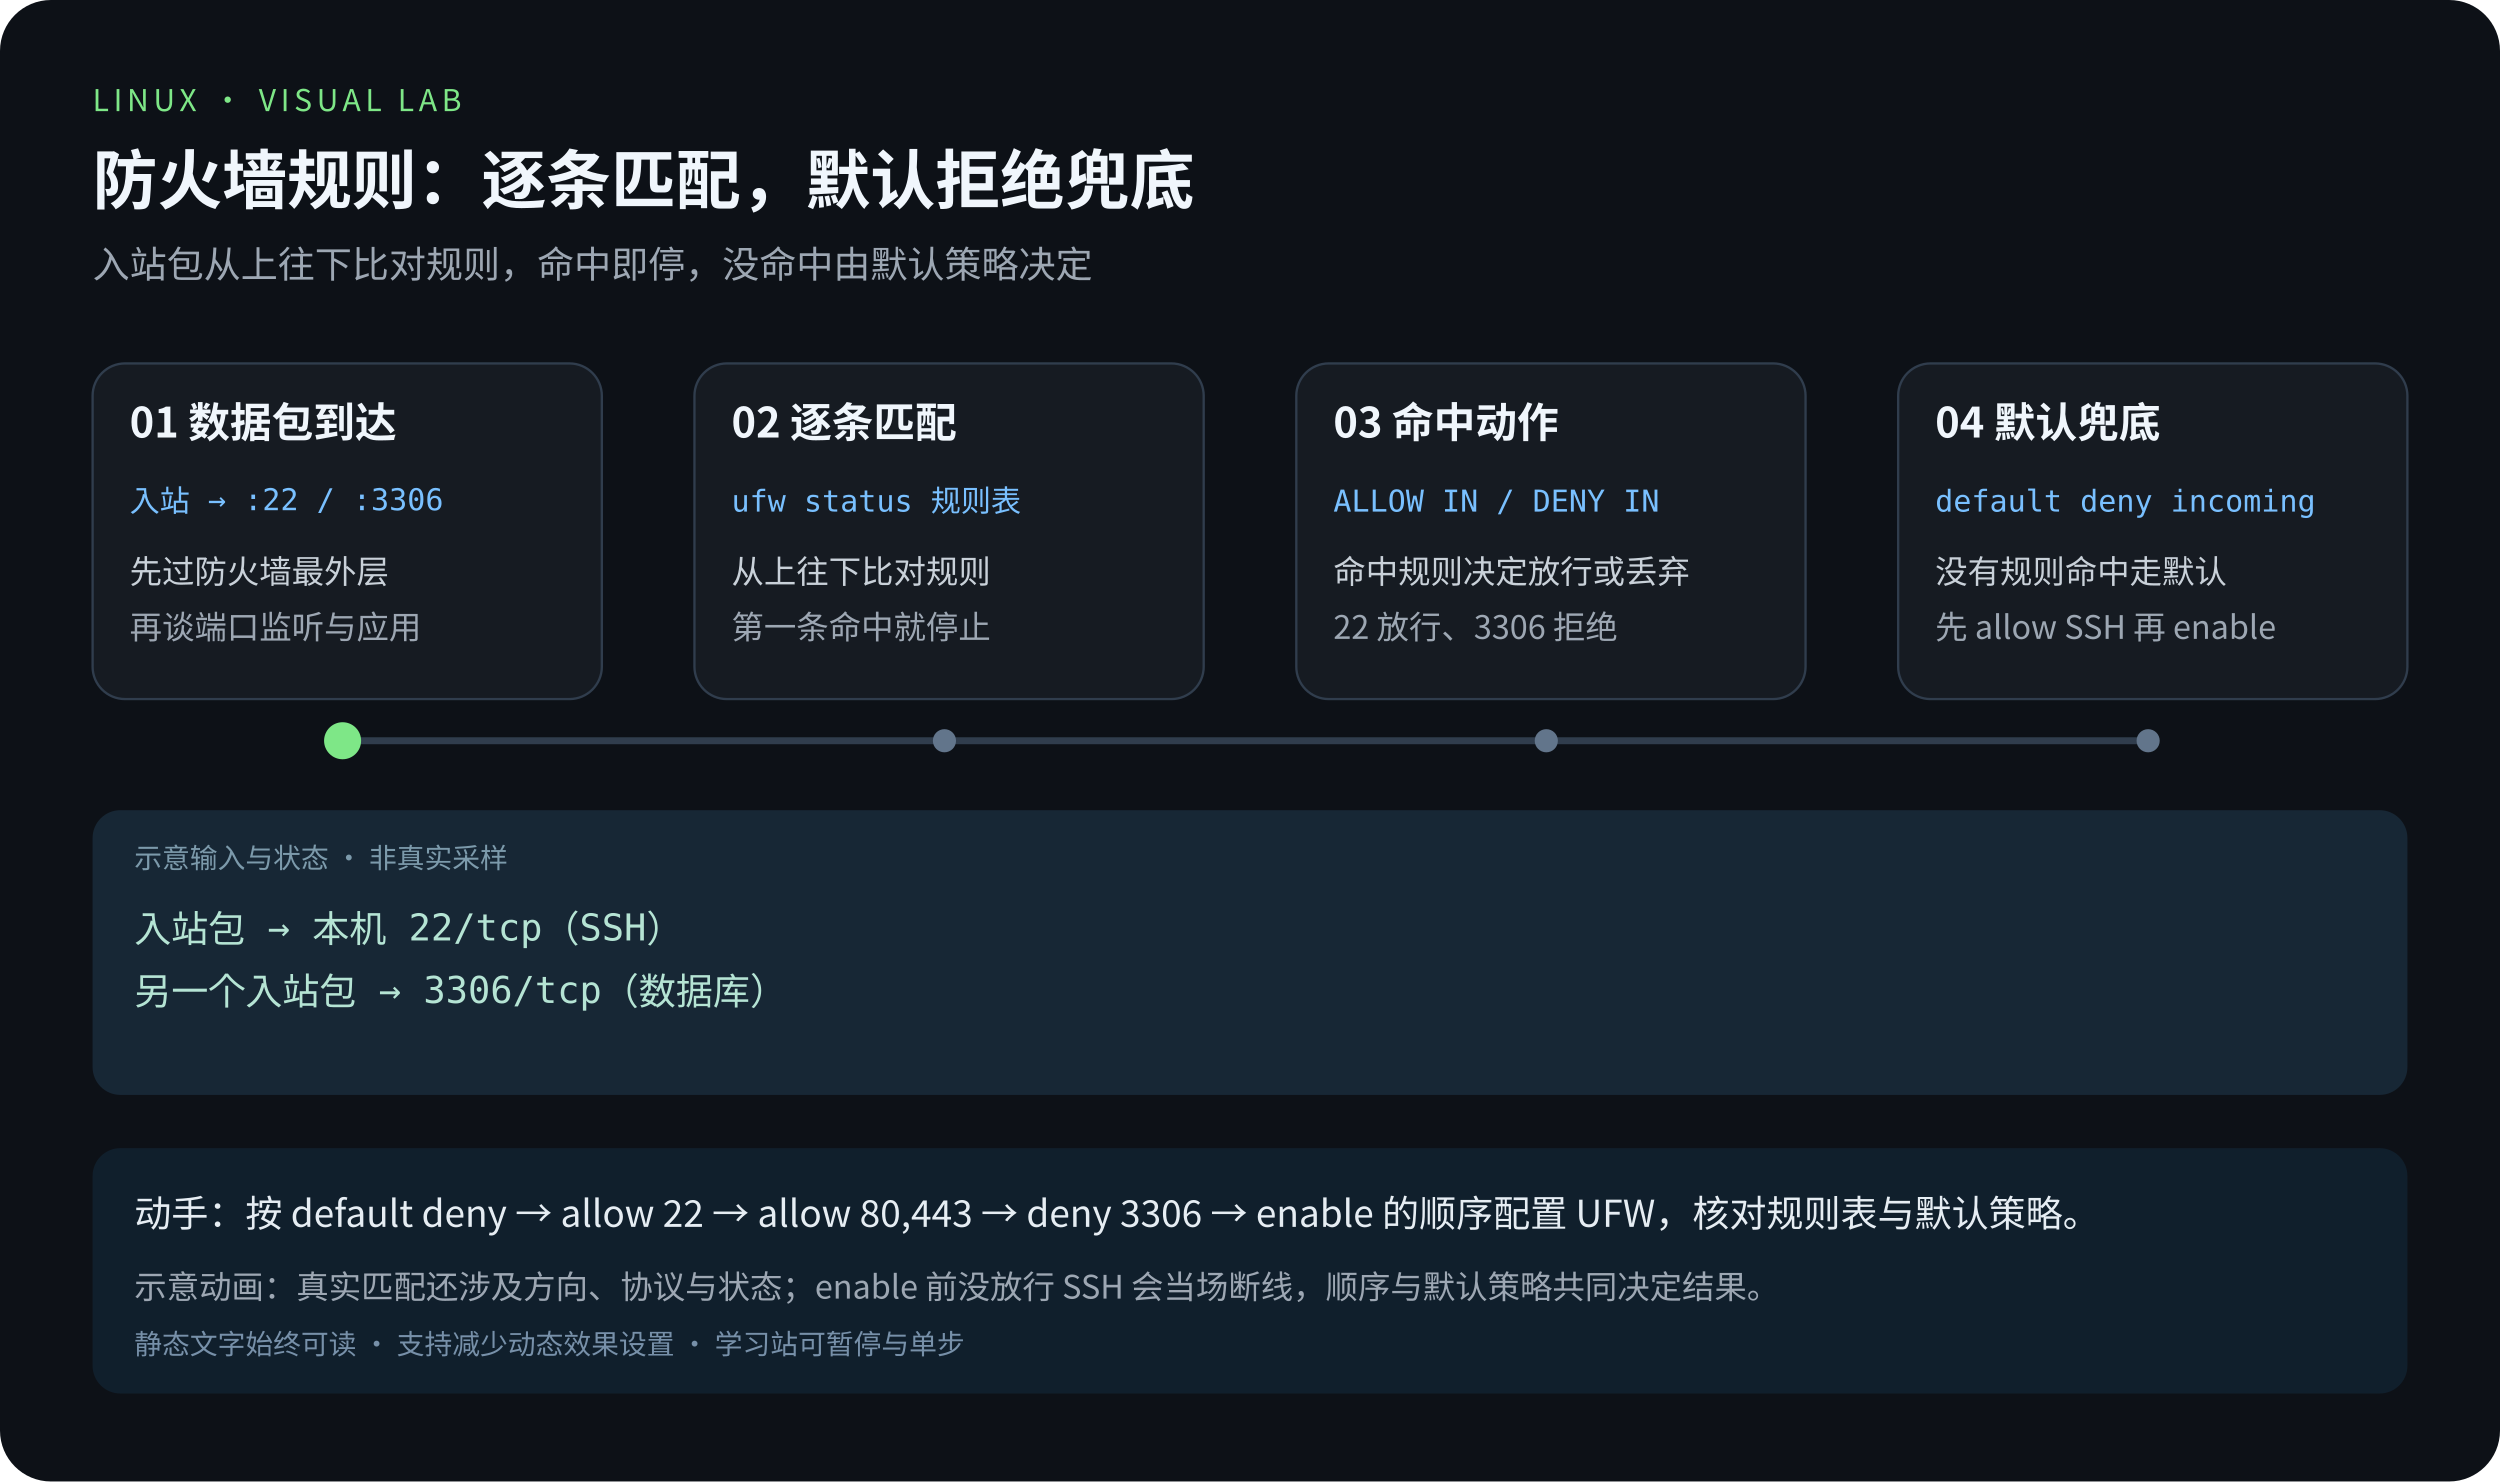
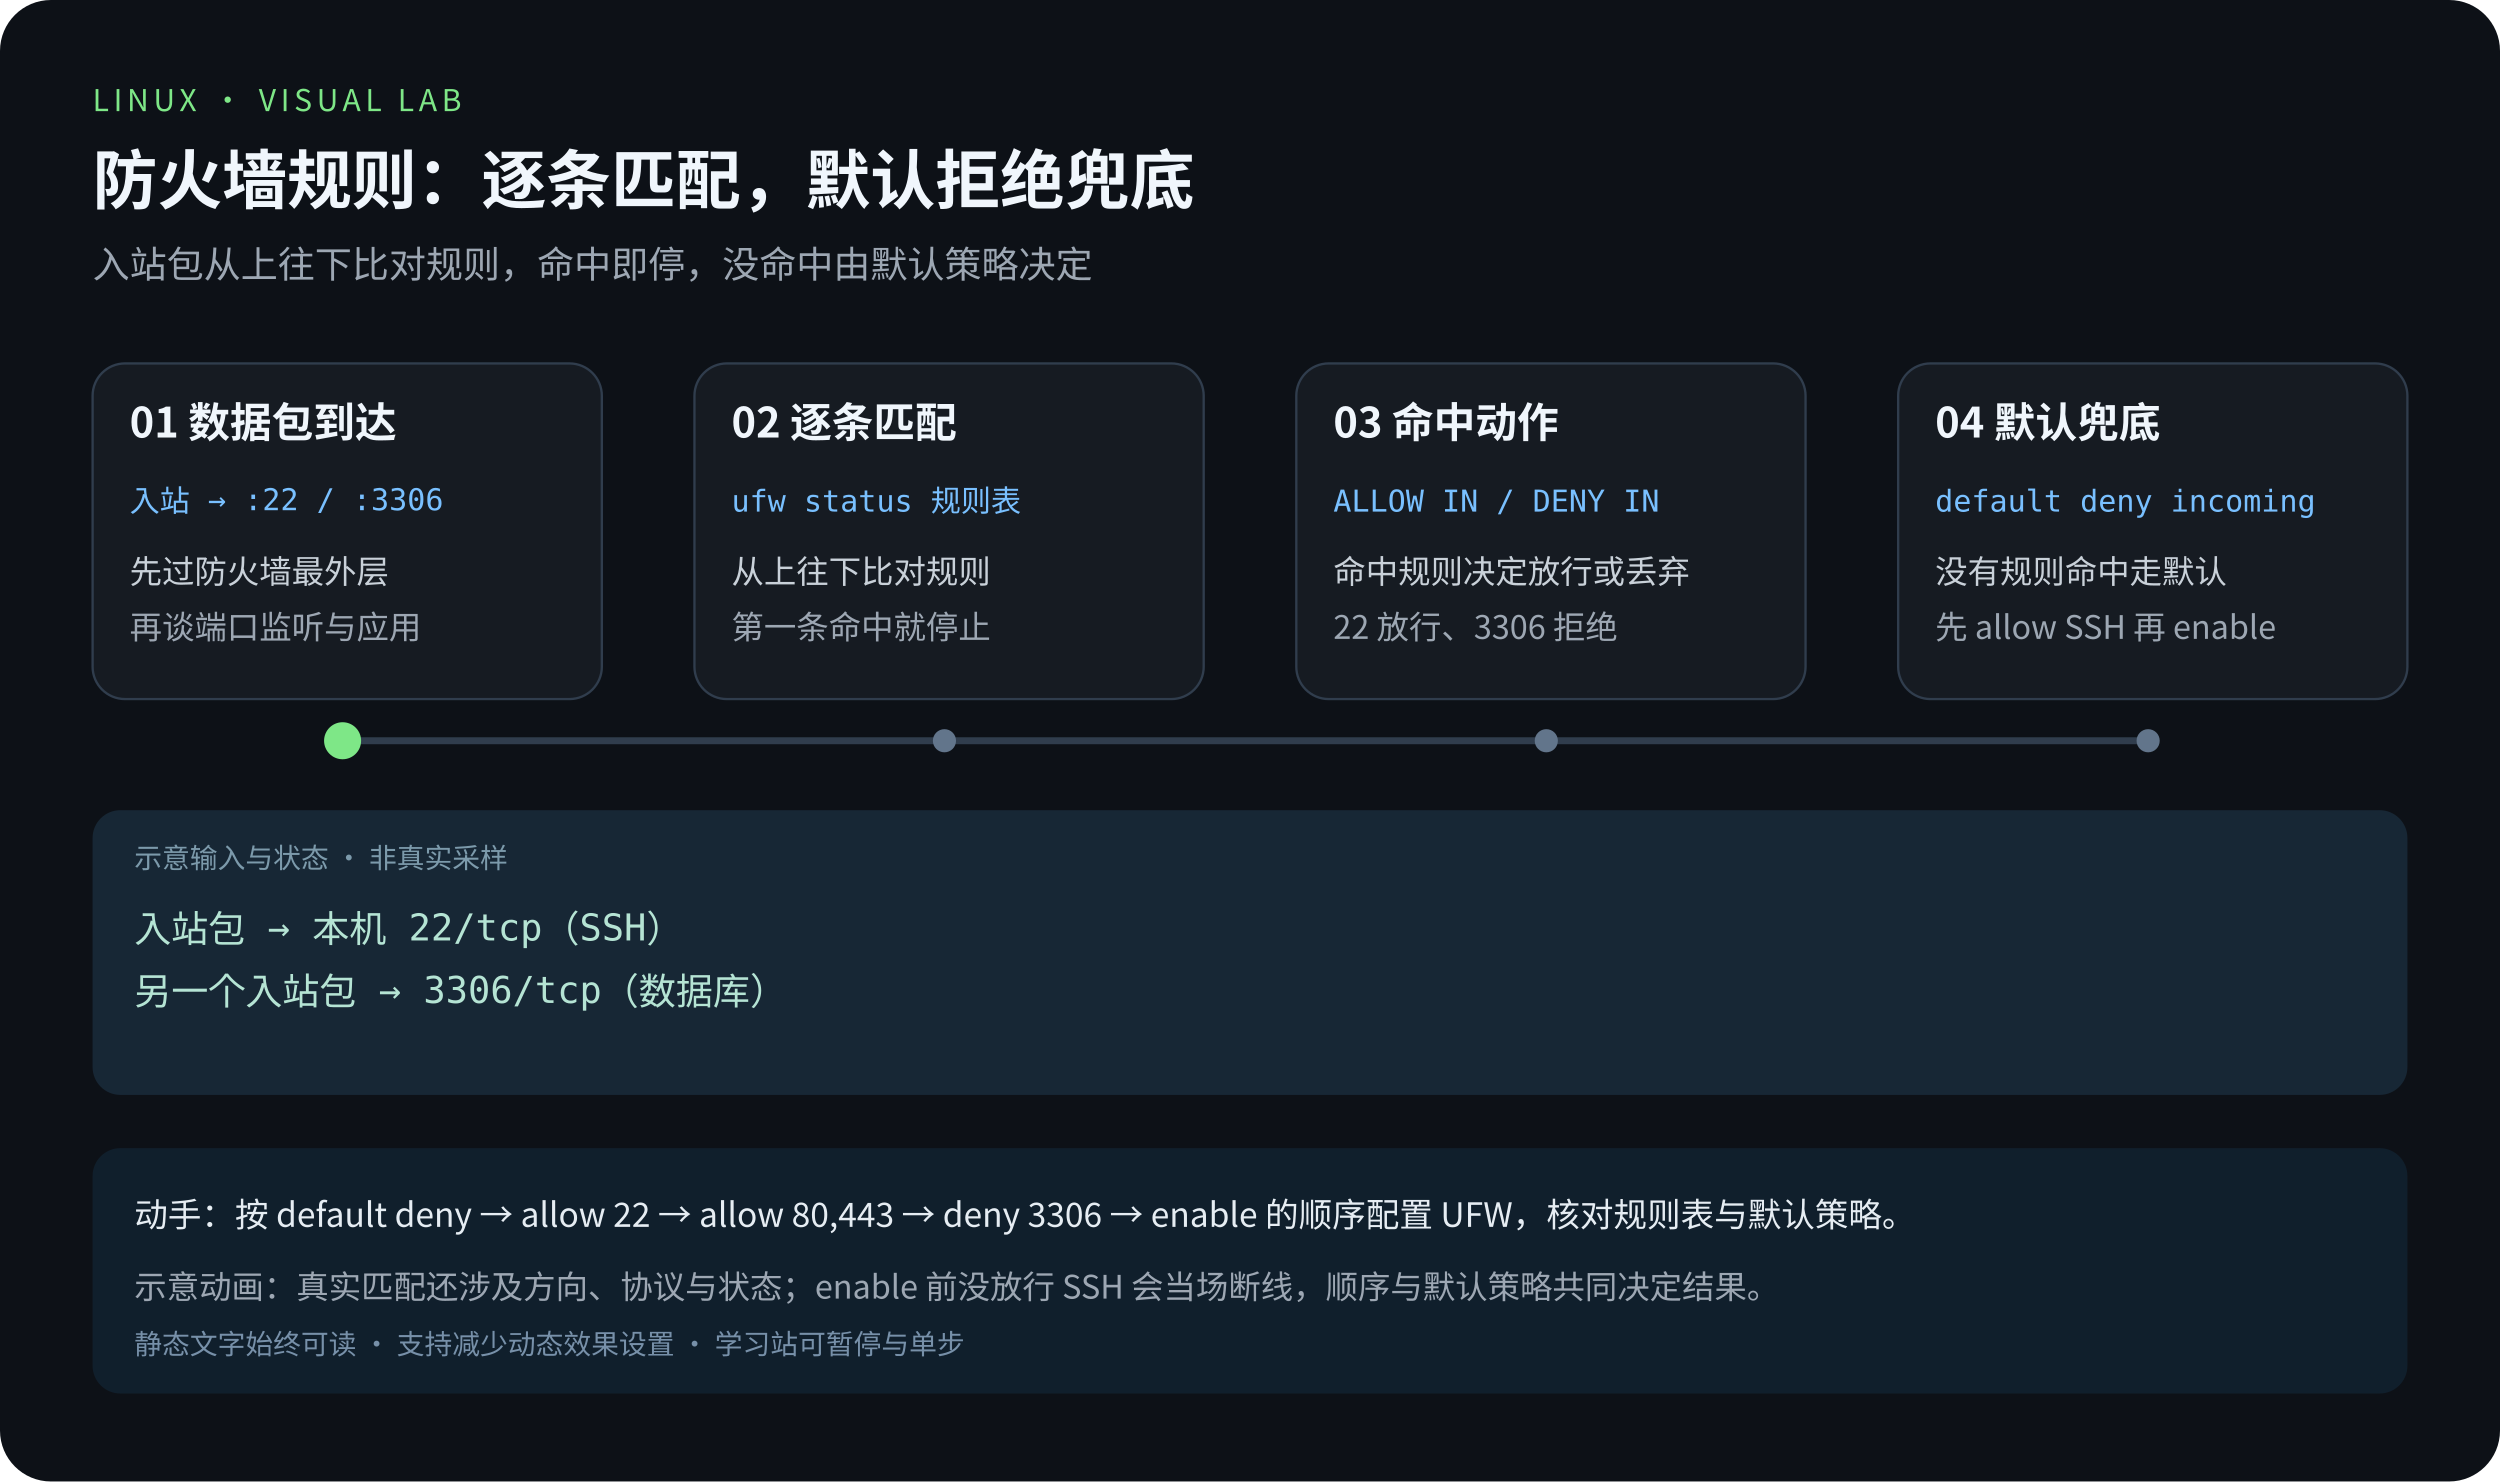
<svg xmlns="http://www.w3.org/2000/svg" width="1080" height="640" viewBox="0 0 1080 640" role="img" aria-labelledby="title desc">
  <style>
text{font-family:"Noto Sans CJK SC","Microsoft YaHei",sans-serif}
.code{font-family:Consolas,monospace}
.focus{opacity:0}
.output{opacity:0}.output.phase-0{opacity:1}
@keyframes step0{0%,24.9%{opacity:1}25%,100%{opacity:0}}.phase-0{animation:step0 12s linear 3}@keyframes step1{0%,24.9%{opacity:0}25%,49.9%{opacity:1}50%,100%{opacity:0}}.phase-1{animation:step1 12s linear 3}@keyframes step2{0%,49.9%{opacity:0}50%,74.9%{opacity:1}75%,100%{opacity:0}}.phase-2{animation:step2 12s linear 3}@keyframes step3{0%,74.9%{opacity:0}75%,100%{opacity:1}}.phase-3{animation:step3 12s linear 3}
@keyframes travel{0%,15%{transform:translateX(0)}25%,40%{transform:translateX(260px)}50%,65%{transform:translateX(520px)}75%,100%{transform:translateX(780px)}}
.token{animation:travel 12s ease-in-out 3}
@media (prefers-reduced-motion:reduce){.focus,.token,.output{animation:none}.token{display:none}}
</style>
  <rect width="1080" height="640" rx="22" fill="#0d1117" />
  <text x="40" y="48" fill="#7ee787" font-size="13" letter-spacing="2">LINUX · VISUAL LAB</text>
  <text x="40" y="88" fill="#f0f6fc" font-size="28" font-weight="bold">防火墙规则：逐条匹配，默认拒绝兜底</text>
  <text x="40" y="120" fill="#9da7b3" font-size="16">入站包从上往下比对规则，命中即停，没命中由默认策略决定</text>
  <path d="M148 320 H928" fill="none" stroke="#303d4d" stroke-width="3" />
  <g>
    <rect x="40" y="157" width="220" height="145" rx="14" fill="#161b22" stroke="#303d4d" />
    <rect class="focus phase-0" x="40" y="157" width="220" height="145" rx="14" fill="none" stroke="#58a6ff" stroke-width="3" />
    <text x="56" y="189" fill="#f0f6fc" font-size="18" font-weight="bold">01 数据包到达</text>
    <text class="code" x="56" y="221" fill="#79c0ff" font-size="13">入站 → :22 / :3306</text>
    <text x="56" y="252" fill="#c9d1d9" font-size="14">先过防火墙最外层</text>
    <text x="56" y="276" fill="#9da7b3" font-size="14">再谈端口监听与应用</text>
    <circle cx="148" cy="320" r="5" fill="#62758b" />
  </g>
  <g>
    <rect x="300" y="157" width="220" height="145" rx="14" fill="#161b22" stroke="#303d4d" />
    <rect class="focus phase-1" x="300" y="157" width="220" height="145" rx="14" fill="none" stroke="#58a6ff" stroke-width="3" />
    <text x="316" y="189" fill="#f0f6fc" font-size="18" font-weight="bold">02 逐条匹配</text>
    <text class="code" x="316" y="221" fill="#79c0ff" font-size="13">ufw status 规则表</text>
    <text x="316" y="252" fill="#c9d1d9" font-size="14">从上往下比对规则</text>
    <text x="316" y="276" fill="#9da7b3" font-size="14">第一条命中就停止</text>
    <circle cx="408" cy="320" r="5" fill="#62758b" />
  </g>
  <g>
    <rect x="560" y="157" width="220" height="145" rx="14" fill="#161b22" stroke="#303d4d" />
    <rect class="focus phase-2" x="560" y="157" width="220" height="145" rx="14" fill="none" stroke="#58a6ff" stroke-width="3" />
    <text x="576" y="189" fill="#f0f6fc" font-size="18" font-weight="bold">03 命中动作</text>
    <text class="code" x="576" y="221" fill="#79c0ff" font-size="13">ALLOW IN / DENY IN</text>
    <text x="576" y="252" fill="#c9d1d9" font-size="14">命中规则决定放行或丢弃</text>
    <text x="576" y="276" fill="#9da7b3" font-size="14">22 放行、3306 拒绝</text>
    <circle cx="668" cy="320" r="5" fill="#62758b" />
  </g>
  <g>
    <rect x="820" y="157" width="220" height="145" rx="14" fill="#161b22" stroke="#303d4d" />
    <rect class="focus phase-3" x="820" y="157" width="220" height="145" rx="14" fill="none" stroke="#58a6ff" stroke-width="3" />
    <text x="836" y="189" fill="#f0f6fc" font-size="18" font-weight="bold">04 默认兜底</text>
    <text class="code" x="836" y="221" fill="#79c0ff" font-size="13">default deny incoming</text>
    <text x="836" y="252" fill="#c9d1d9" font-size="14">没有规则命中走默认</text>
    <text x="836" y="276" fill="#9da7b3" font-size="14">先 allow SSH 再 enable</text>
    <circle cx="928" cy="320" r="5" fill="#62758b" />
  </g>
  <rect x="40" y="350" width="1000" height="123" rx="12" fill="#172735" />
  <text x="58" y="375" fill="#7c9aab" font-size="12">示意输入与状态 · 非真实采样</text>
  <g class="output phase-0">
    <text class="code" x="58" y="407" fill="#b5e4d4" font-size="16">入站包 → 本机 22/tcp（SSH）</text>
    <text class="code" x="58" y="434" fill="#b5e4d4" font-size="16">另一个入站包 → 3306/tcp（数据库）</text>
  </g>
  <g class="output phase-1">
    <text class="code" x="58" y="407" fill="#b5e4d4" font-size="16">对照 ufw 规则表，从上往下比对</text>
    <text class="code" x="58" y="434" fill="#b5e4d4" font-size="16">22/tcp ALLOW IN ｜ 3306/tcp DENY IN</text>
  </g>
  <g class="output phase-2">
    <text class="code" x="58" y="407" fill="#b5e4d4" font-size="16">SSH 包命中 ALLOW → 放行</text>
    <text class="code" x="58" y="434" fill="#b5e4d4" font-size="16">数据库包命中 DENY → 丢弃</text>
  </g>
  <g class="output phase-3">
    <text class="code" x="58" y="407" fill="#b5e4d4" font-size="16">没有命中任何规则的包</text>
    <text class="code" x="58" y="434" fill="#b5e4d4" font-size="16">→ default deny incoming，直接丢弃</text>
  </g>
  <circle class="token" cx="148" cy="320" r="8" fill="#7ee787" />
  <rect x="40" y="496" width="1000" height="106" rx="12" fill="#101f2c" />
-   <text x="58" y="530" fill="#e6edf3" font-size="16">动手：按 default deny → allow 22 → allow 80,443 → deny 3306 → enable 的顺序配置 UFW，核对规则表与默认策略。</text>
+   <text x="58" y="530" fill="#e6edf3" font-size="14.5">动手：按 default deny → allow 22 → allow 80,443 → deny 3306 → enable 的顺序配置 UFW，核对规则表与默认策略。</text>
  <text x="58" y="561" fill="#9da7b3" font-size="14">示意动画：真实匹配还涉及方向、协议与状态；enable 前没放行 SSH 会当场断线，顺序与默认策略共同决定结果。</text>
  <text x="58" y="585" fill="#7790a9" font-size="12">静态文字始终可读 · 支持减少动态效果设置 · 学习站可暂停与单步</text>
</svg>
